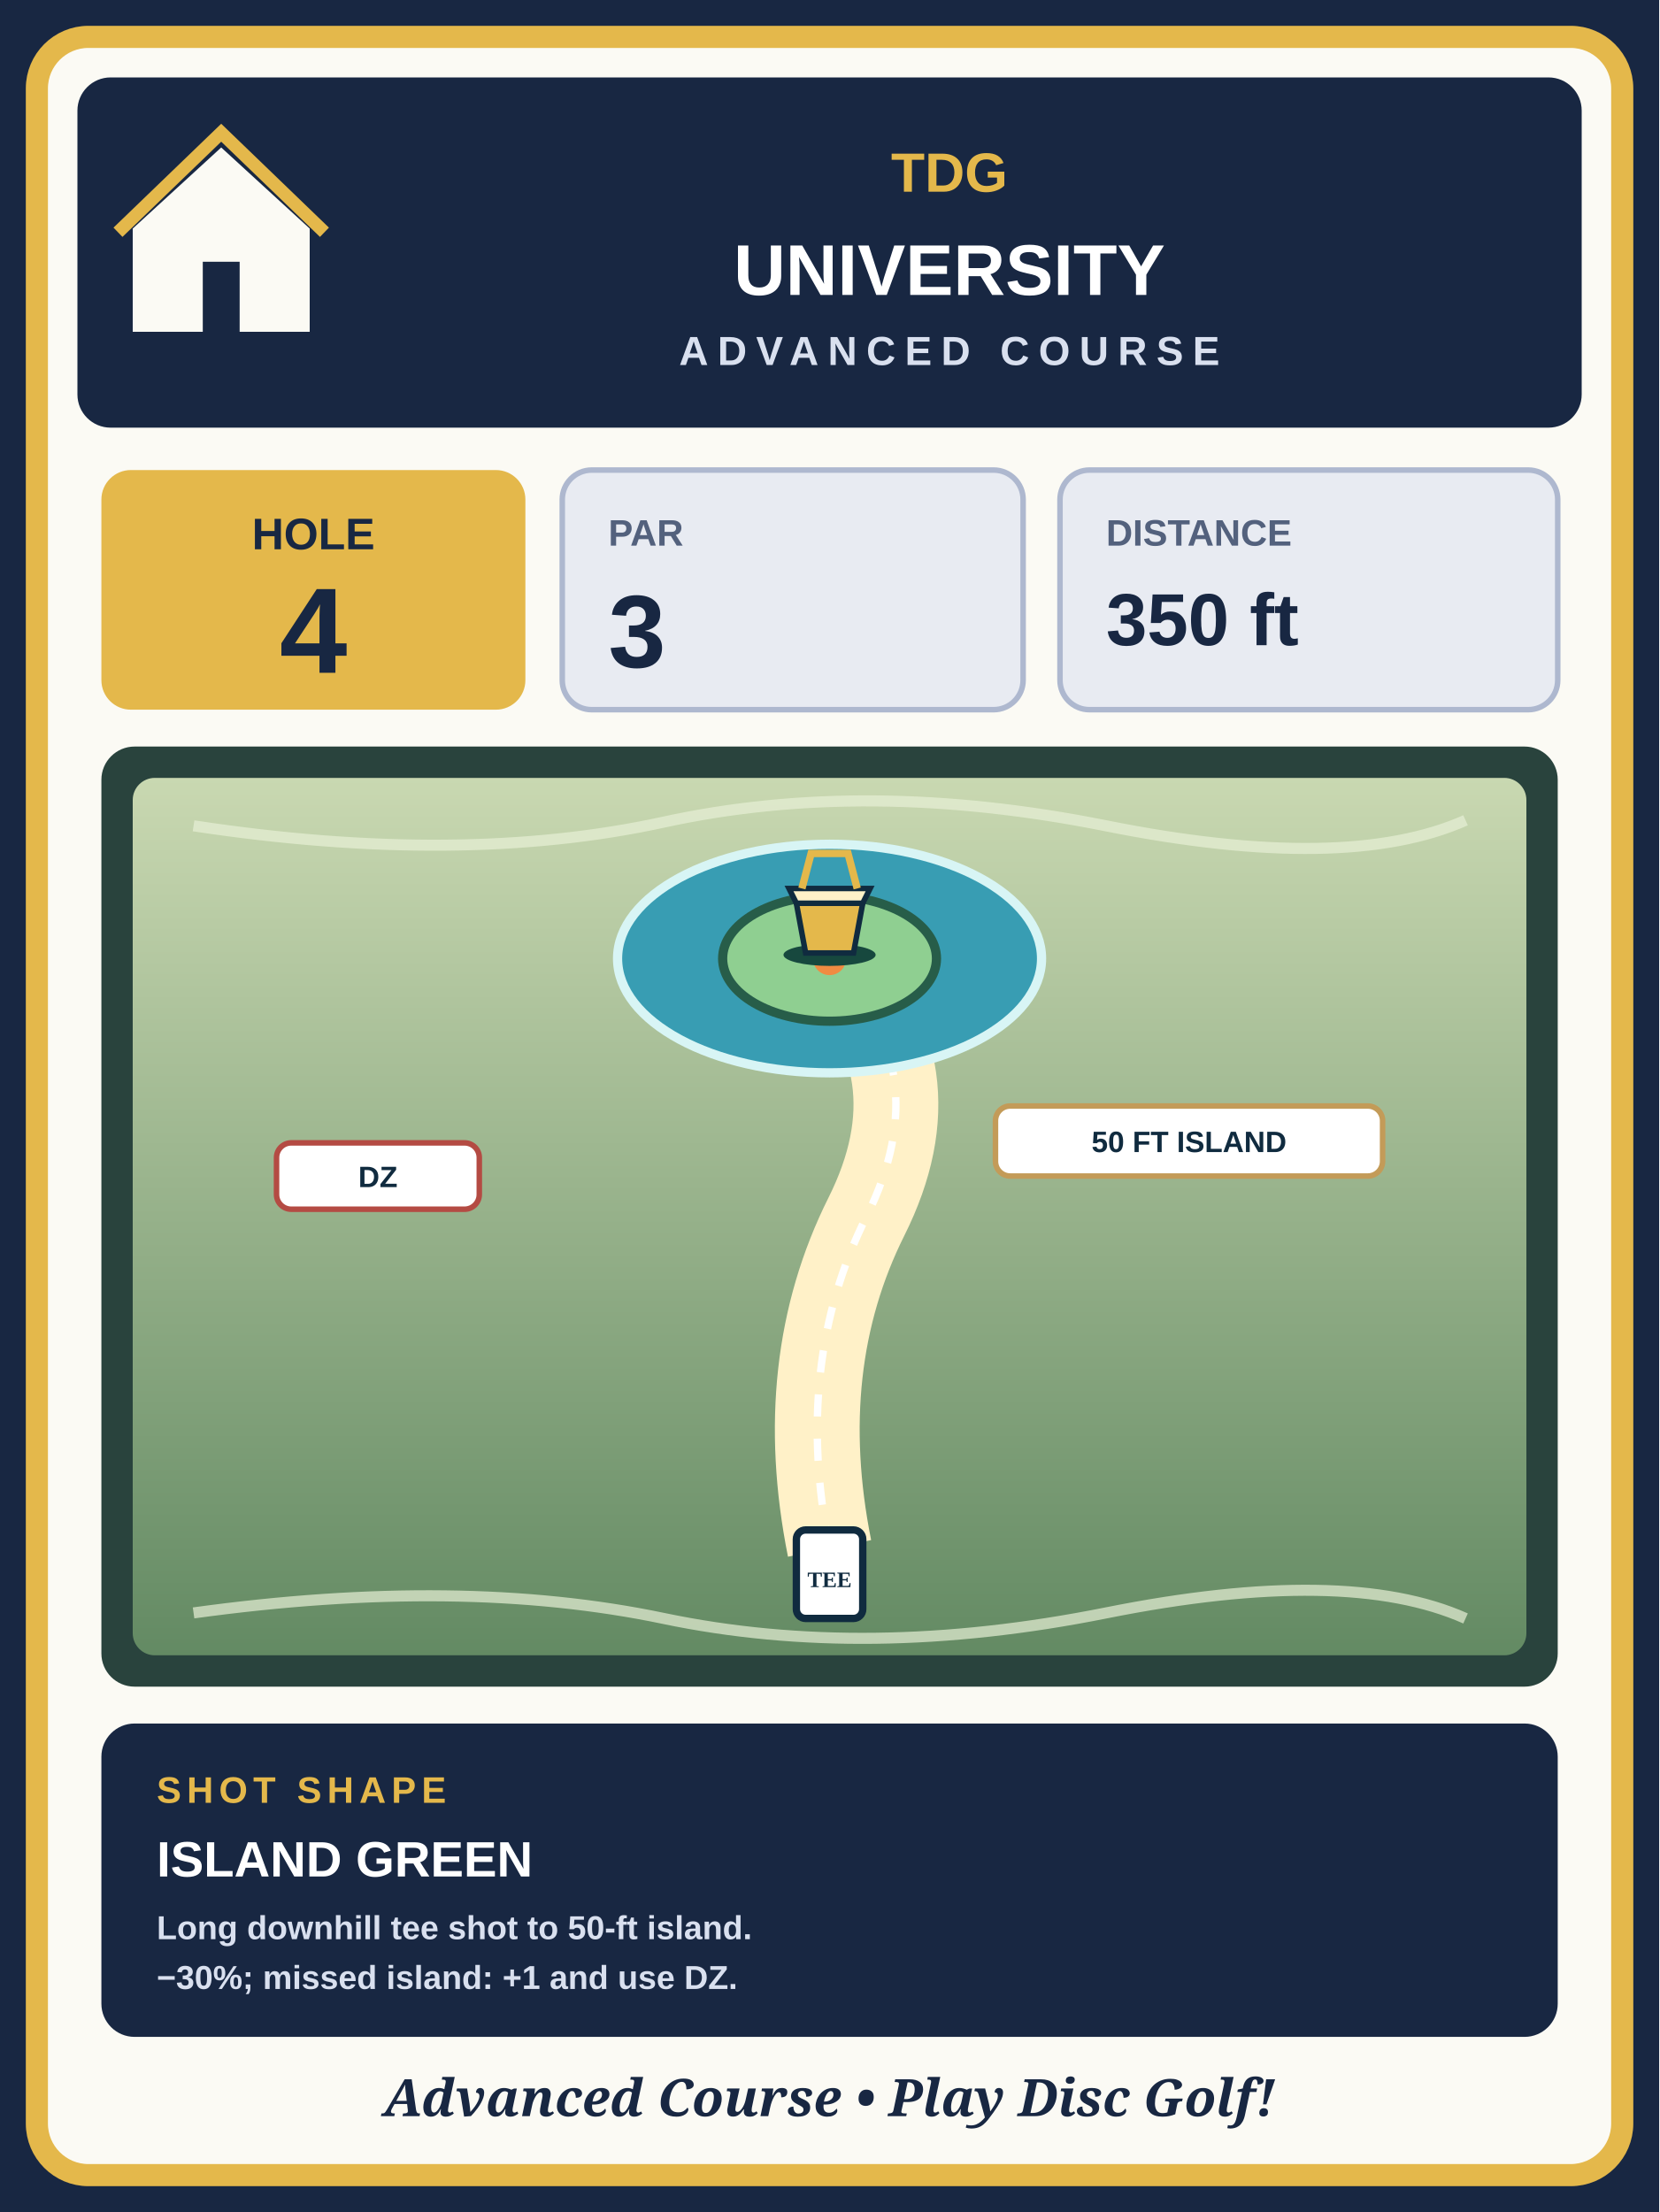
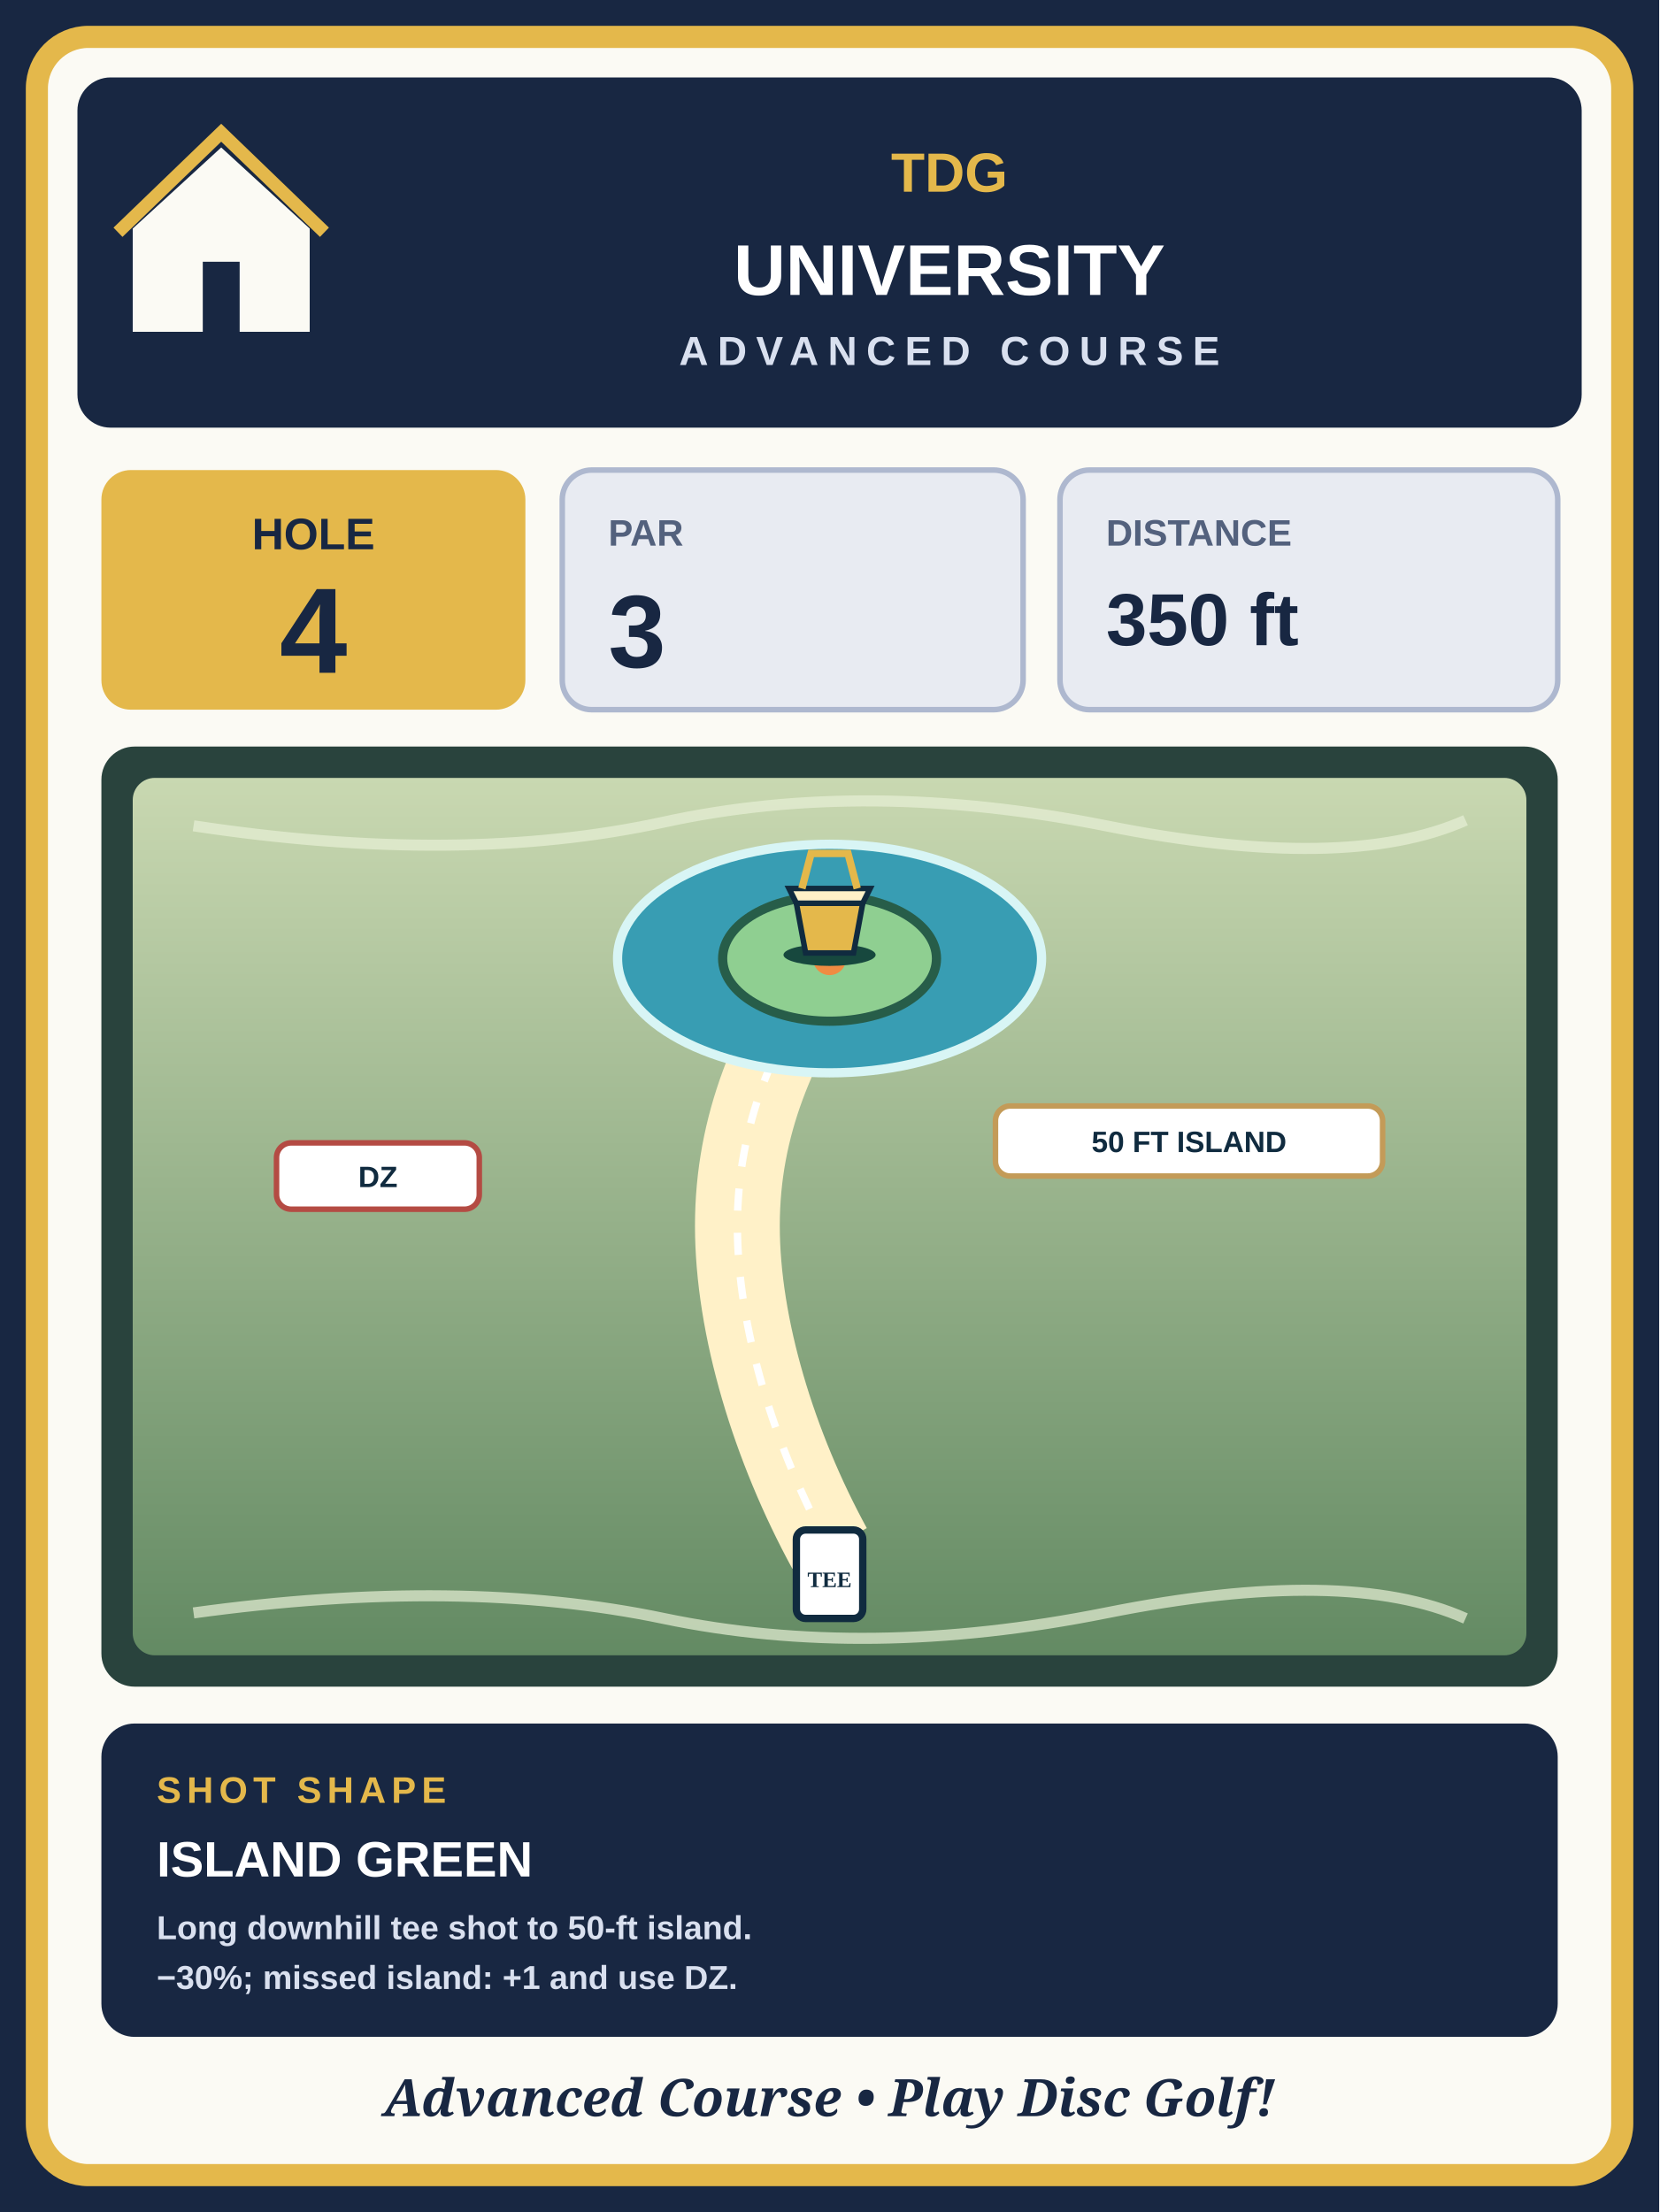
<svg xmlns="http://www.w3.org/2000/svg" viewBox="0 0 900 1200">
  <defs>
    <linearGradient id="turf" x2="0" y2="1">
      <stop stop-color="#c9d8b1" />
      <stop offset="1" stop-color="#638a63" />
    </linearGradient>
  </defs>
  <style>.label{font-family:Arial,sans-serif;font-size:16px;font-weight:900;fill:#102b3f}.small{font-family:Arial,sans-serif;font-size:13px;font-weight:800;fill:#102b3f}</style>
  <rect width="900" height="1200" fill="#182742" />
  <rect x="20" y="20" width="860" height="1160" rx="28" fill="#fbfaf4" stroke="#e4b84b" stroke-width="12" />
  <rect x="42" y="42" width="816" height="190" rx="18" fill="#182742" />
  <g transform="translate(72 72)">
    <path d="M0 52 L48 8 L96 52 V108 H0Z" fill="#fbfaf4" />
    <rect x="38" y="70" width="20" height="38" fill="#182742" />
    <path d="M-8 54 L48 0 L104 54" fill="none" stroke="#e4b84b" stroke-width="7" />
  </g>
  <text x="515" y="104" text-anchor="middle" font-family="Arial" font-size="30" font-weight="900" fill="#e4b84b">TDG</text>
  <text x="515" y="160" text-anchor="middle" font-family="Arial" font-size="39" font-weight="900" fill="#fff">UNIVERSITY</text>
  <text x="515" y="198" text-anchor="middle" font-family="Arial" font-size="22" font-weight="800" letter-spacing="5" fill="#d9e0ef">ADVANCED COURSE</text>
  <rect x="55" y="255" width="230" height="130" rx="16" fill="#e4b84b" />
  <text x="170" y="298" text-anchor="middle" font-family="Arial" font-size="24" font-weight="900" fill="#182742">HOLE</text>
  <text x="170" y="365" text-anchor="middle" font-family="Arial" font-size="66" font-weight="900" fill="#182742">4</text>
  <rect x="305" y="255" width="250" height="130" rx="16" fill="#e8ebf2" stroke="#aeb8cf" stroke-width="3" />
  <text x="330" y="296" font-family="Arial" font-size="20" font-weight="800" fill="#53617d">PAR</text>
  <text x="330" y="362" font-family="Arial" font-size="56" font-weight="900" fill="#182742">3</text>
  <rect x="575" y="255" width="270" height="130" rx="16" fill="#e8ebf2" stroke="#aeb8cf" stroke-width="3" />
  <text x="600" y="296" font-family="Arial" font-size="20" font-weight="800" fill="#53617d">DISTANCE</text>
  <text x="600" y="350" font-family="Arial" font-size="40" font-weight="900" fill="#182742">350 ft</text>
  <rect x="55" y="405" width="790" height="510" rx="18" fill="#29433d" />
  <rect x="72" y="422" width="756" height="476" rx="12" fill="url(#turf)" />
  <path d="M105 448 Q250 470 360 446 T600 448 T795 445 M105 875 Q250 855 360 878 T600 875 T795 878" fill="none" stroke="#e7f0d5" stroke-width="6" opacity=".7" />
  <g>
-     <path d="M450 840 Q430 740 470 660 T450 520" stroke="#fff1c8" stroke-width="46" fill="none" />
-     <path d="M450 840 Q430 740 470 660 T450 520" stroke="#fff" stroke-width="4" stroke-dasharray="12 12" fill="none" />
+     <path d="M450 840 C420 785 400 720 400 665 C400 610 420 565 450 520" stroke="#fff1c8" stroke-width="46" fill="none" />
+     <path d="M450 840 C420 785 400 720 400 665 C400 610 420 565 450 520" stroke="#fff" stroke-width="4" stroke-dasharray="12 12" fill="none" />
    <ellipse cx="450" cy="520" rx="115" ry="62" fill="#389db3" stroke="#d8f5f5" stroke-width="5" />
    <ellipse cx="450" cy="520" rx="58" ry="34" fill="#8fcf91" stroke="#275d49" stroke-width="5" />
    <circle cx="450" cy="520" r="9" fill="#f08b42" />
    <rect x="540" y="600" width="210" height="38" rx="8" fill="#fff" stroke="#c39b58" stroke-width="3" />
    <text x="645" y="625" text-anchor="middle" class="label">50 FT ISLAND</text>
    <rect x="150" y="620" width="110" height="36" rx="8" fill="#fff" stroke="#b44b43" stroke-width="3" />
    <text x="205" y="644" text-anchor="middle" class="label">DZ</text>
    <rect x="432" y="830" width="36" height="48" rx="5" fill="#fff" stroke="#102b3f" stroke-width="4" />
    <text x="450" y="861" text-anchor="middle" font-size="12" font-weight="900" fill="#102b3f">TEE</text>
    <g transform="translate(450 490)">
      <ellipse cx="0" cy="28" rx="25" ry="6" fill="#17483e" />
      <path d="M-18 0 H18 L13 27 H-13Z" fill="#e4b84b" stroke="#102b3f" stroke-width="3" />
      <path d="M-22 -8 H22 L18 0 H-18Z" fill="#fff1c8" stroke="#102b3f" stroke-width="3" />
      <path d="M-15 -8 L-10 -27 H10 L15 -8" fill="none" stroke="#e4b84b" stroke-width="4" />
    </g>
  </g>
  <rect x="55" y="935" width="790" height="170" rx="18" fill="#182742" />
  <text x="85" y="978" font-family="Arial" font-size="20" font-weight="900" letter-spacing="3" fill="#e4b84b">SHOT SHAPE</text>
  <text x="85" y="1018" font-family="Arial" font-size="27" font-weight="900" fill="#fff">ISLAND GREEN</text>
  <text x="85" y="1052" font-family="Arial" font-size="18" font-weight="800" fill="#d9e0ef">Long downhill tee shot to 50-ft island.</text>
  <text x="85" y="1079" font-family="Arial" font-size="18" font-weight="800" fill="#d9e0ef">−30%; missed island: +1 and use DZ.</text>
  <text x="450" y="1148" text-anchor="middle" font-family="Georgia,serif" font-size="28" font-weight="bold" font-style="italic" fill="#182742">Advanced Course • Play Disc Golf!</text>
</svg>
